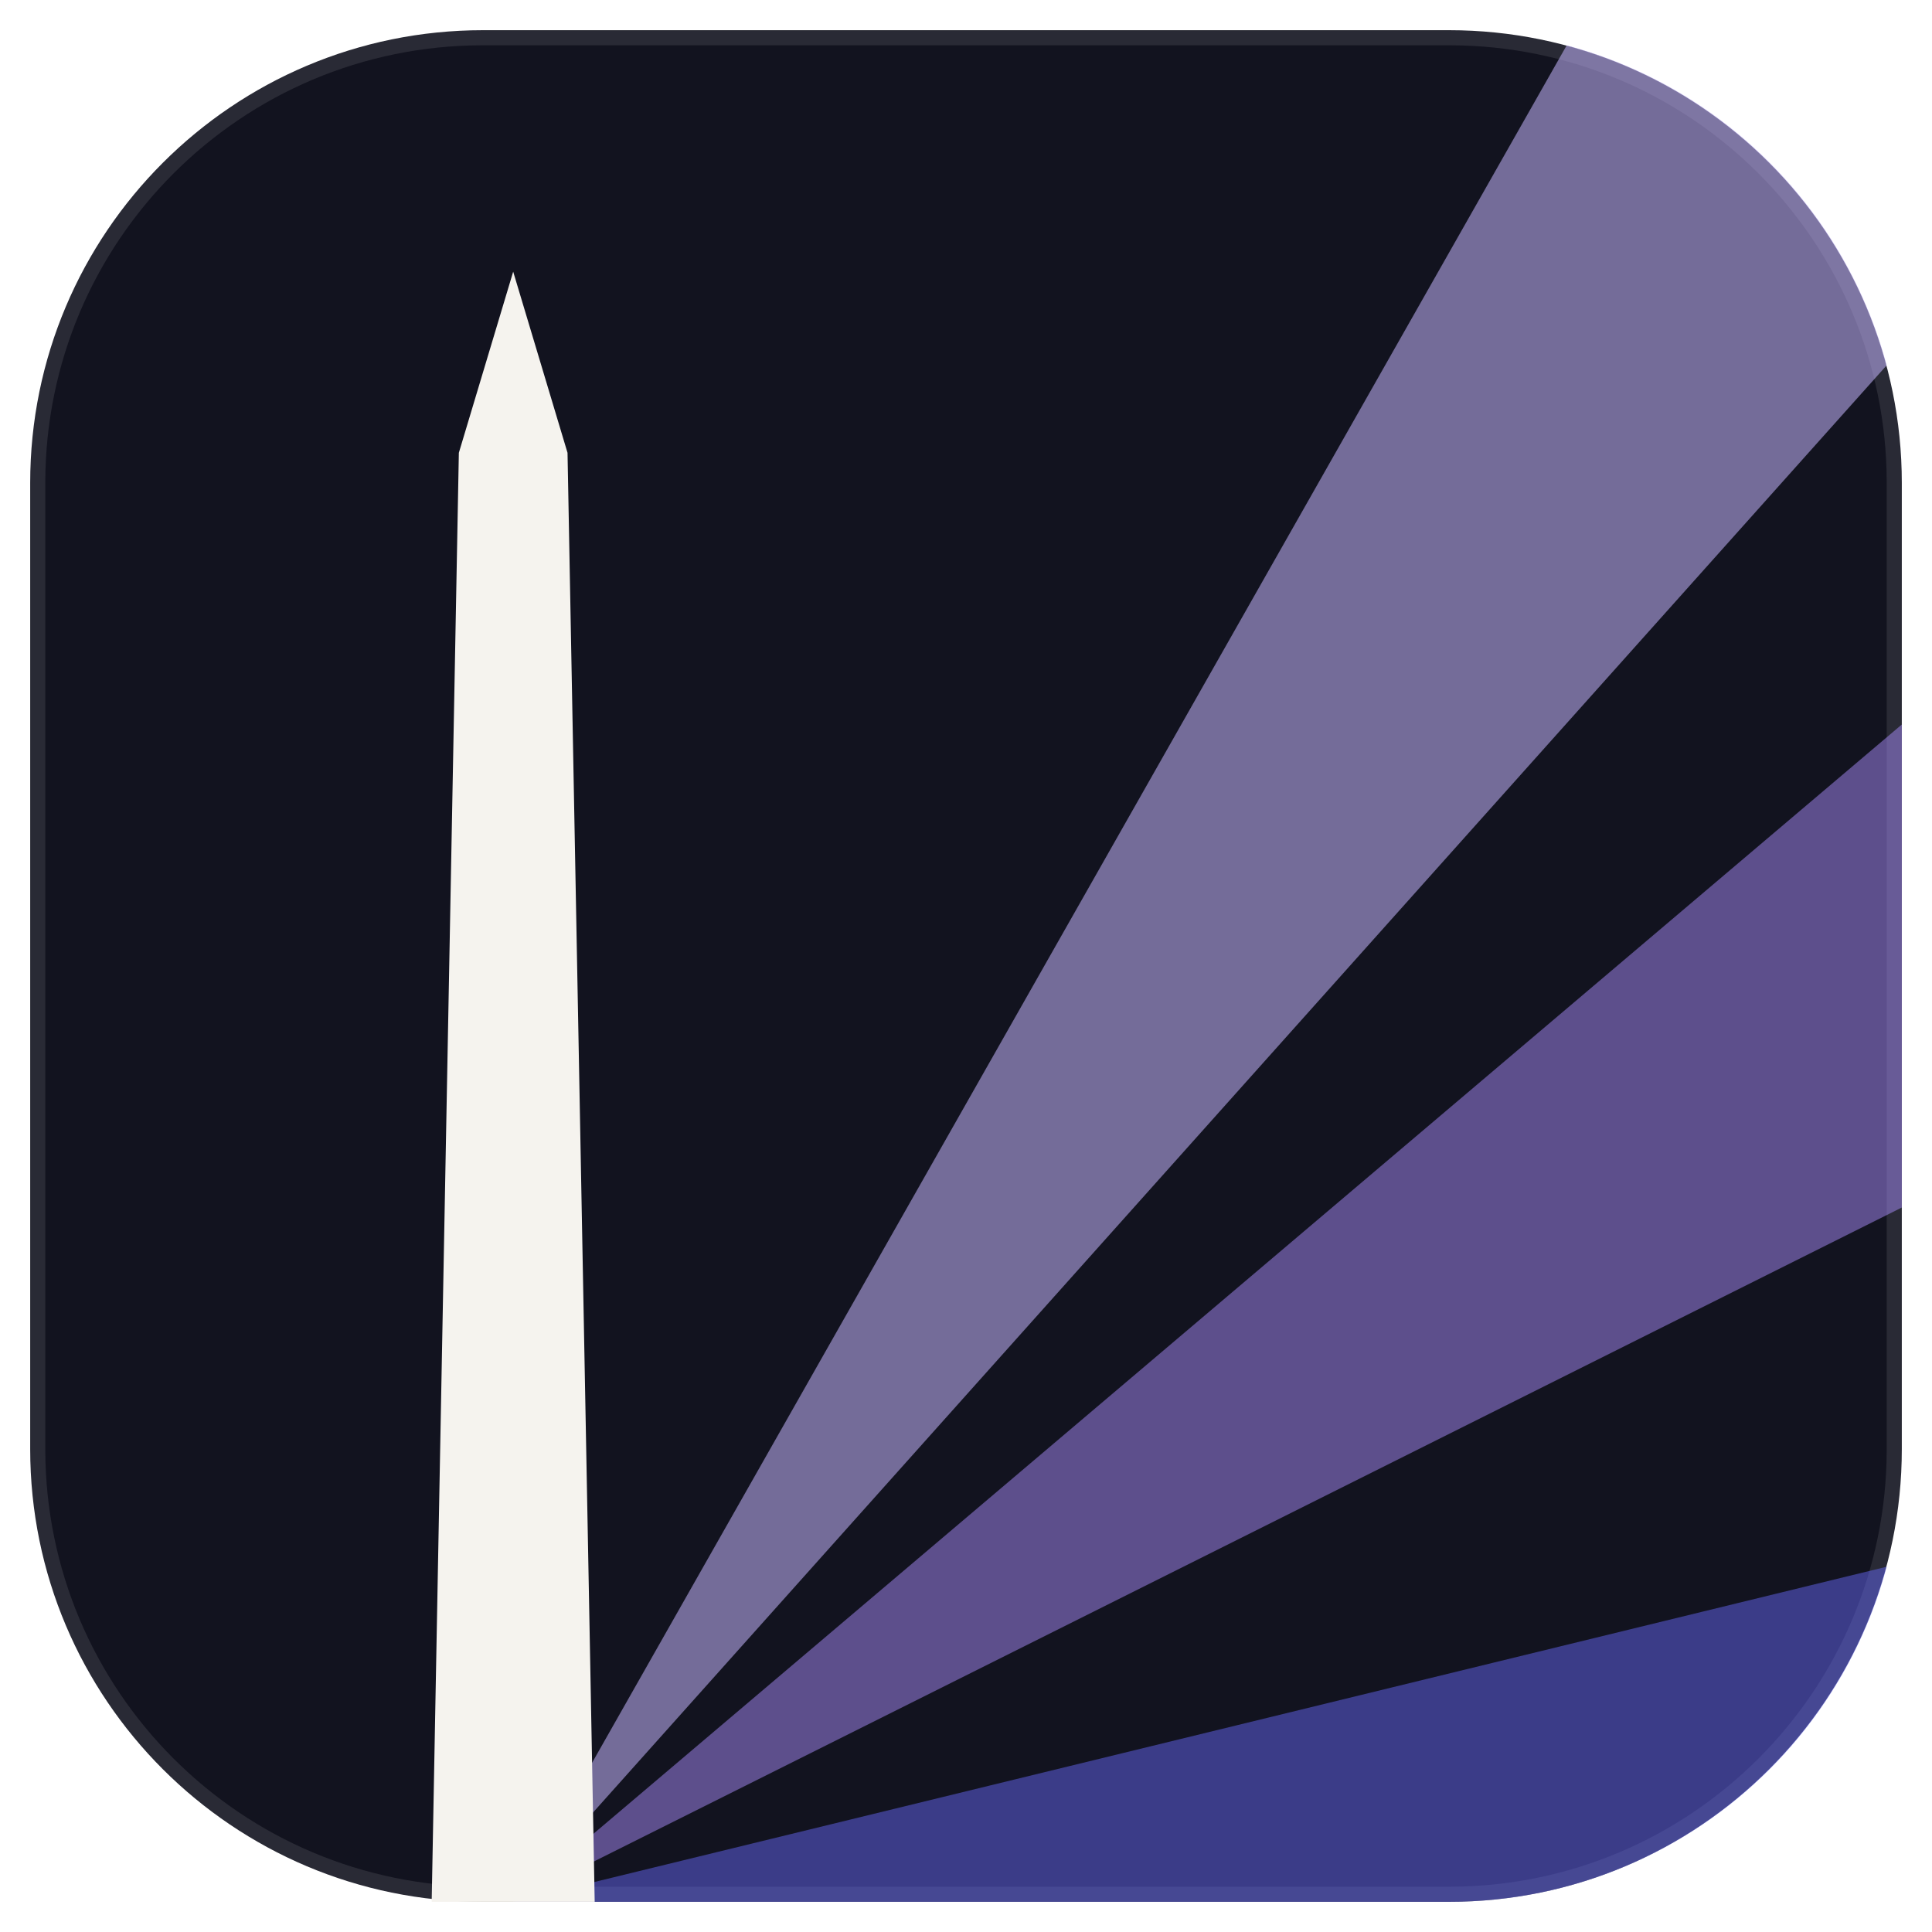
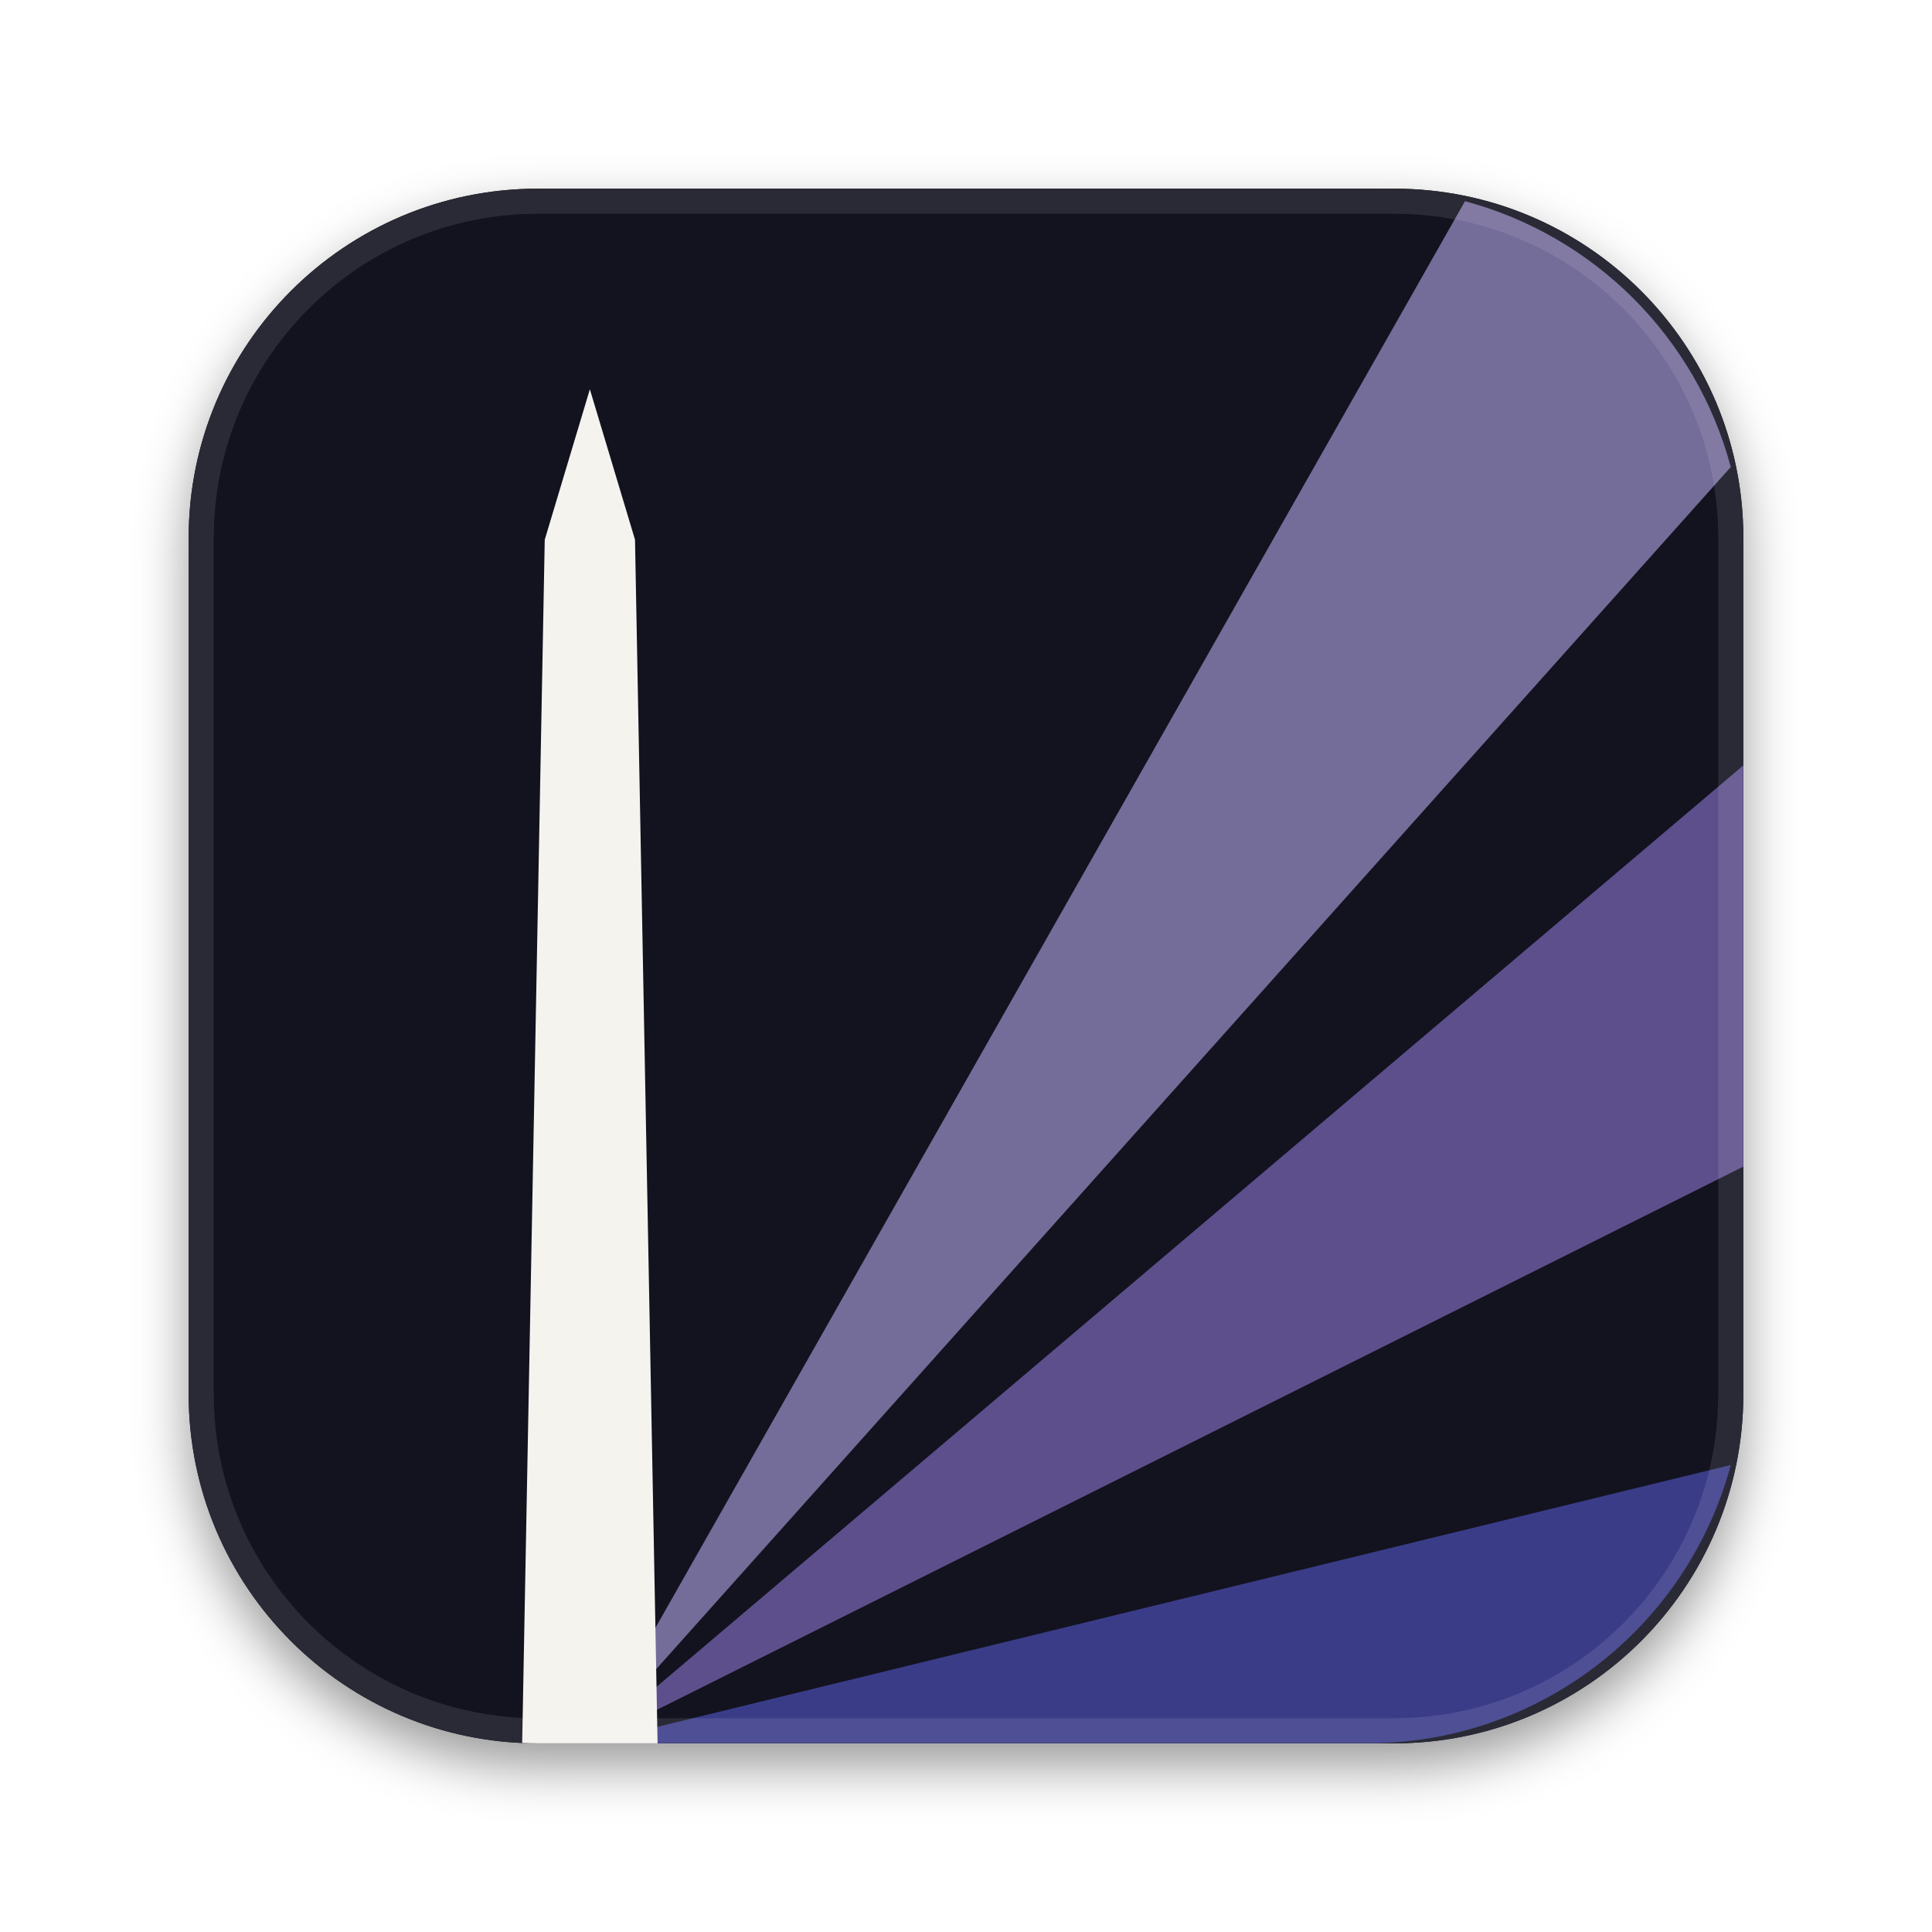
<svg xmlns="http://www.w3.org/2000/svg" viewBox="0 0 64 64">
-   <rect x="1" y="1" width="62" height="62" rx="15" fill="#12131f" stroke="rgba(255,255,255,0.1)" />
-   <path d="M 17 63 L 51.9 1.5 A 15 15 0 0 1 62.5 12.1 Z" fill="#c4b5fd" opacity="0.55" />
-   <polygon points="17,63 63,24 63,40" fill="#a78bfa" opacity="0.5" />
-   <path d="M 17 63 L 62.5 51.9 A 15 15 0 0 1 48 63 Z" fill="#6366f1" opacity="0.5" />
-   <polygon points="17,9 15.2,15 14.3,63 19.7,63 18.8,15" fill="#f5f3ee" />
+   <defs>
+     <filter id="shadow" x="-20%" y="-20%" width="140%" height="140%">
+       <feDropShadow dx="0" dy="0.75" stdDeviation="0.875" flood-color="#000" flood-opacity="0.4" />
+     </filter>
+     <clipPath id="tile">
+       <rect x="1" y="1" width="62" height="62" rx="13.93" />
+     </clipPath>
+   </defs>
+   <rect x="6.25" y="6.25" width="51.5" height="51.5" rx="11.562" fill="#12131f" filter="url(#shadow)" />
+   <g transform="translate(6.25 6.25) scale(0.8306452) translate(-1 -1)">
+     <rect x="1" y="1" width="62" height="62" rx="13.93" fill="#12131f" />
+     <g clip-path="url(#tile)">
+       <path d="M 17 63 L 51.9 1.5 A 15 15 0 0 1 62.5 12.1 Z" fill="#c4b5fd" opacity="0.55" />
+       <polygon points="17,63 63,24 63,40" fill="#a78bfa" opacity="0.5" />
+       <path d="M 17 63 L 62.5 51.9 A 15 15 0 0 1 48 63 Z" fill="#6366f1" opacity="0.5" />
+       <polygon points="17,9 15.2,15 14.3,63 19.7,63 18.8,15" fill="#f5f3ee" />
+     </g>
+     <rect x="1.5" y="1.5" width="61" height="61" rx="13.43" fill="none" stroke="rgba(255,255,255,0.1)" />
+   </g>
</svg>
